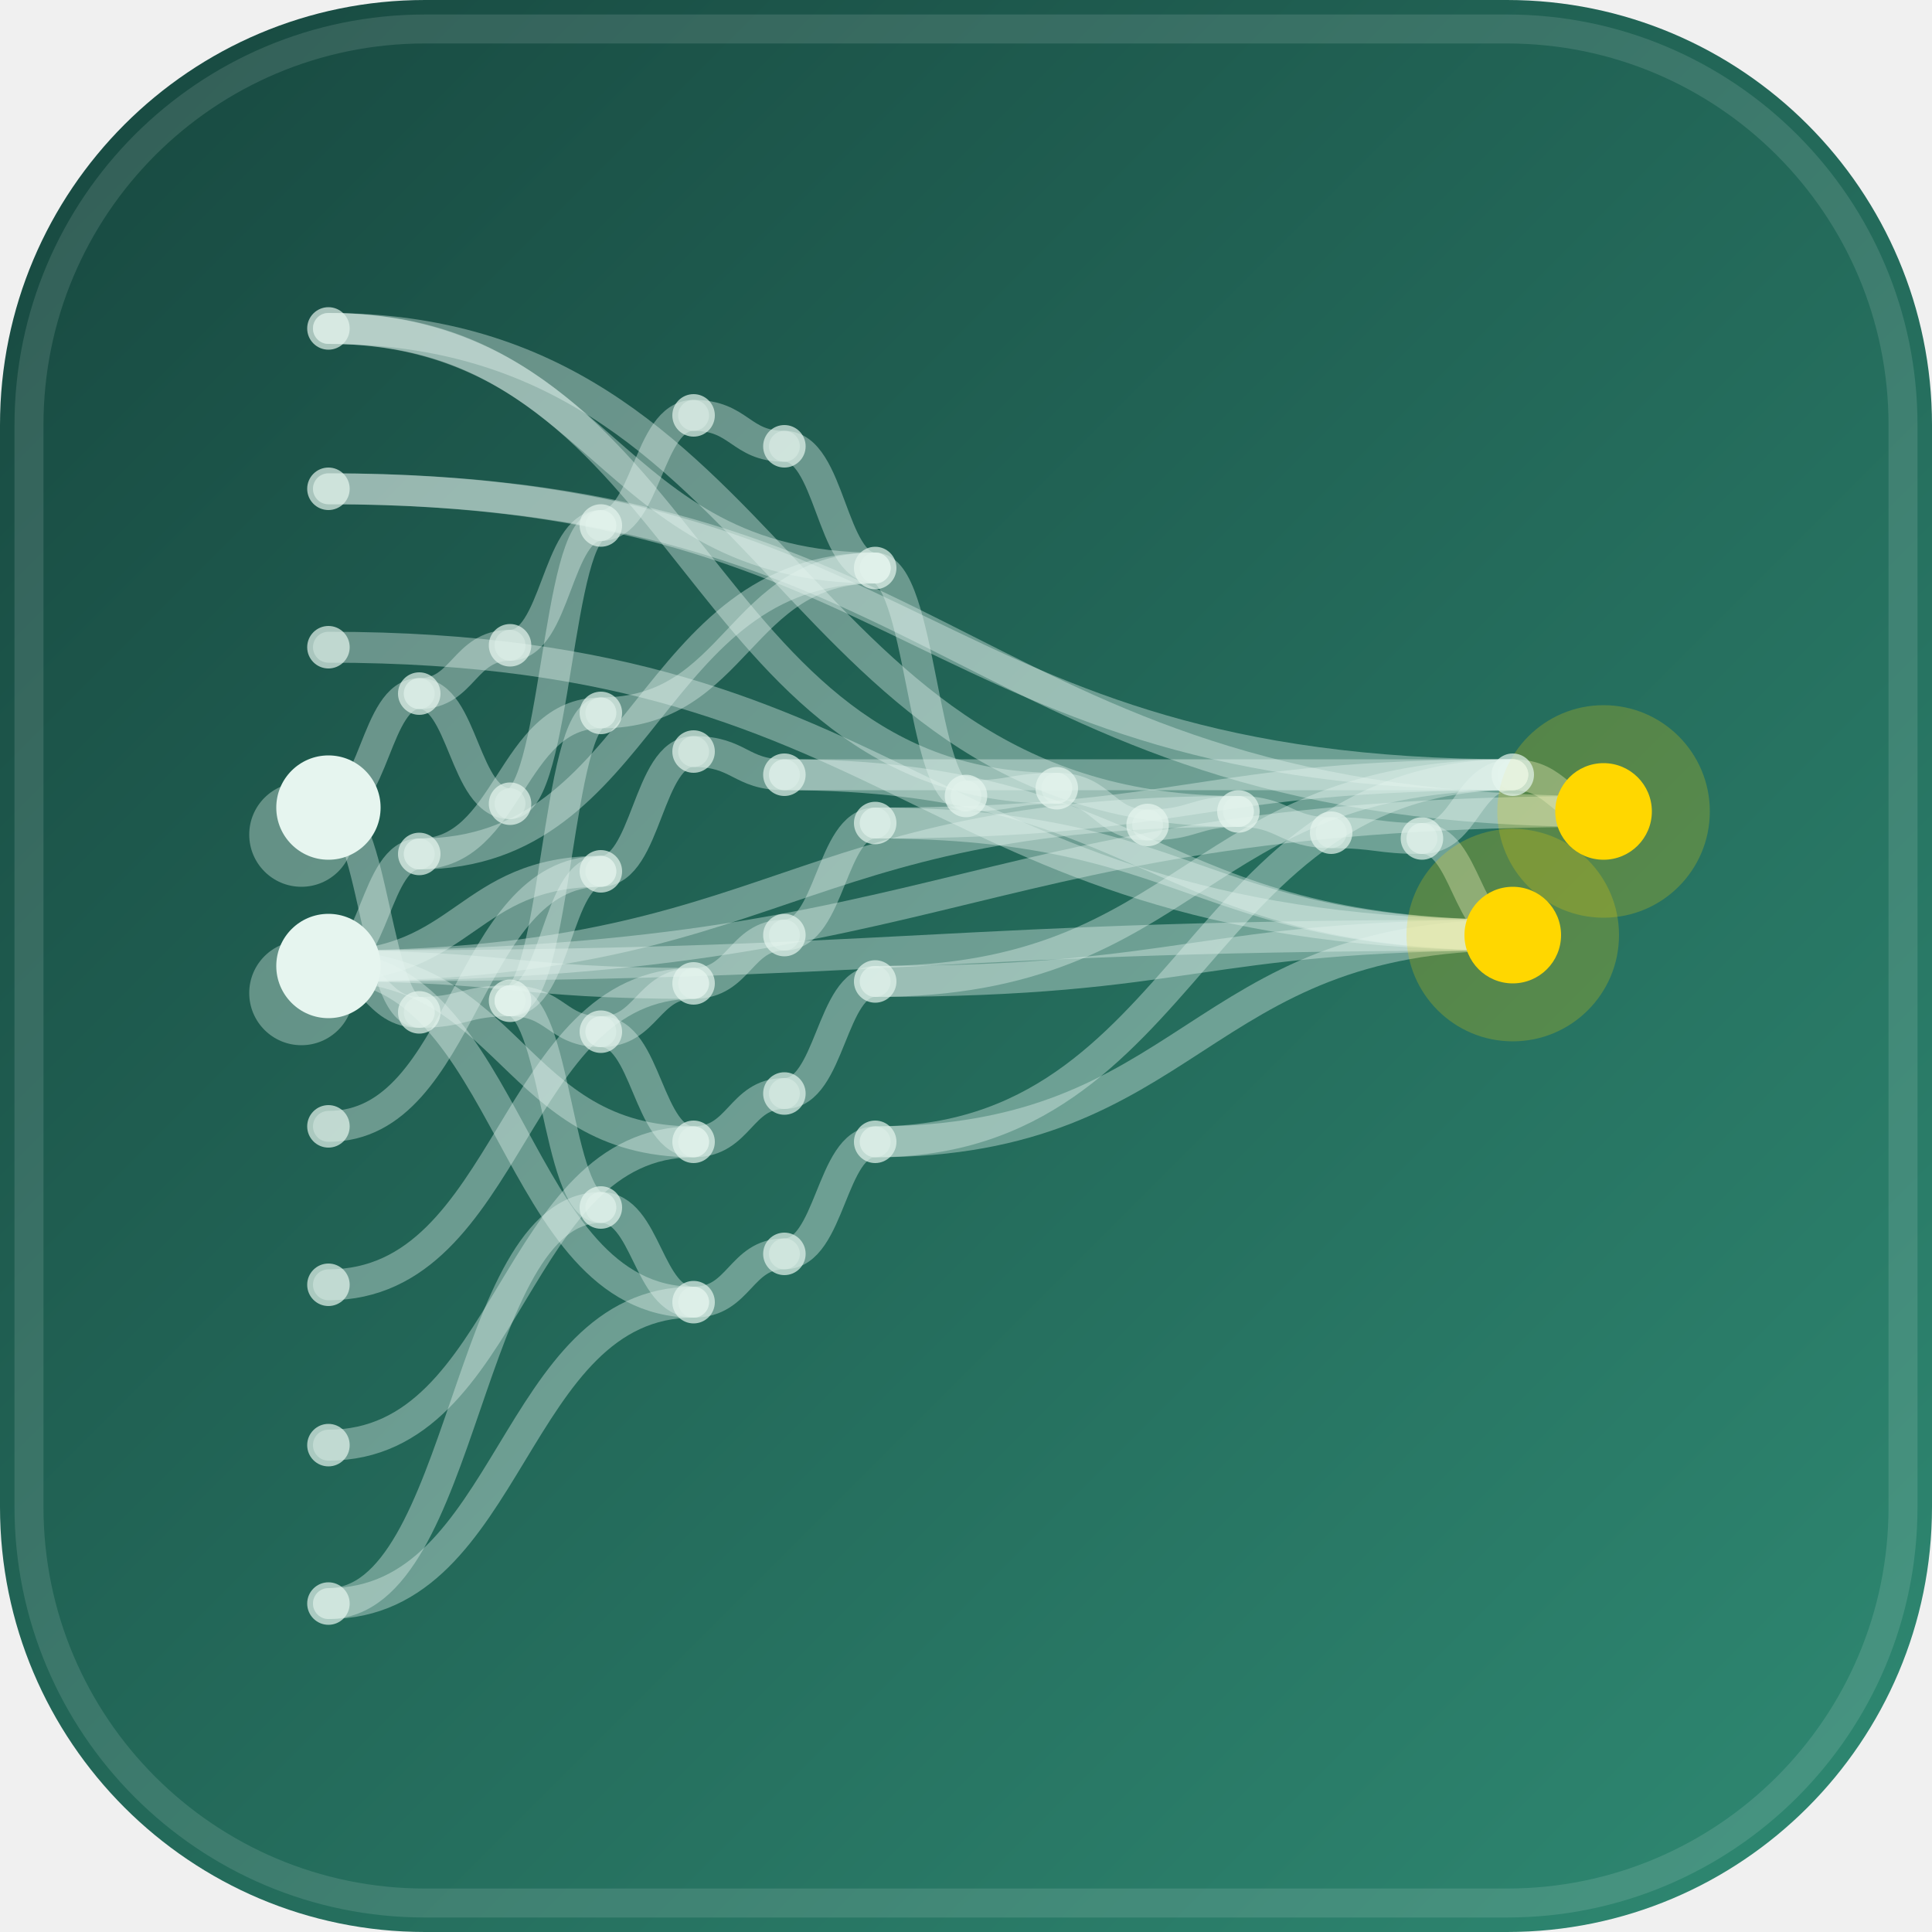
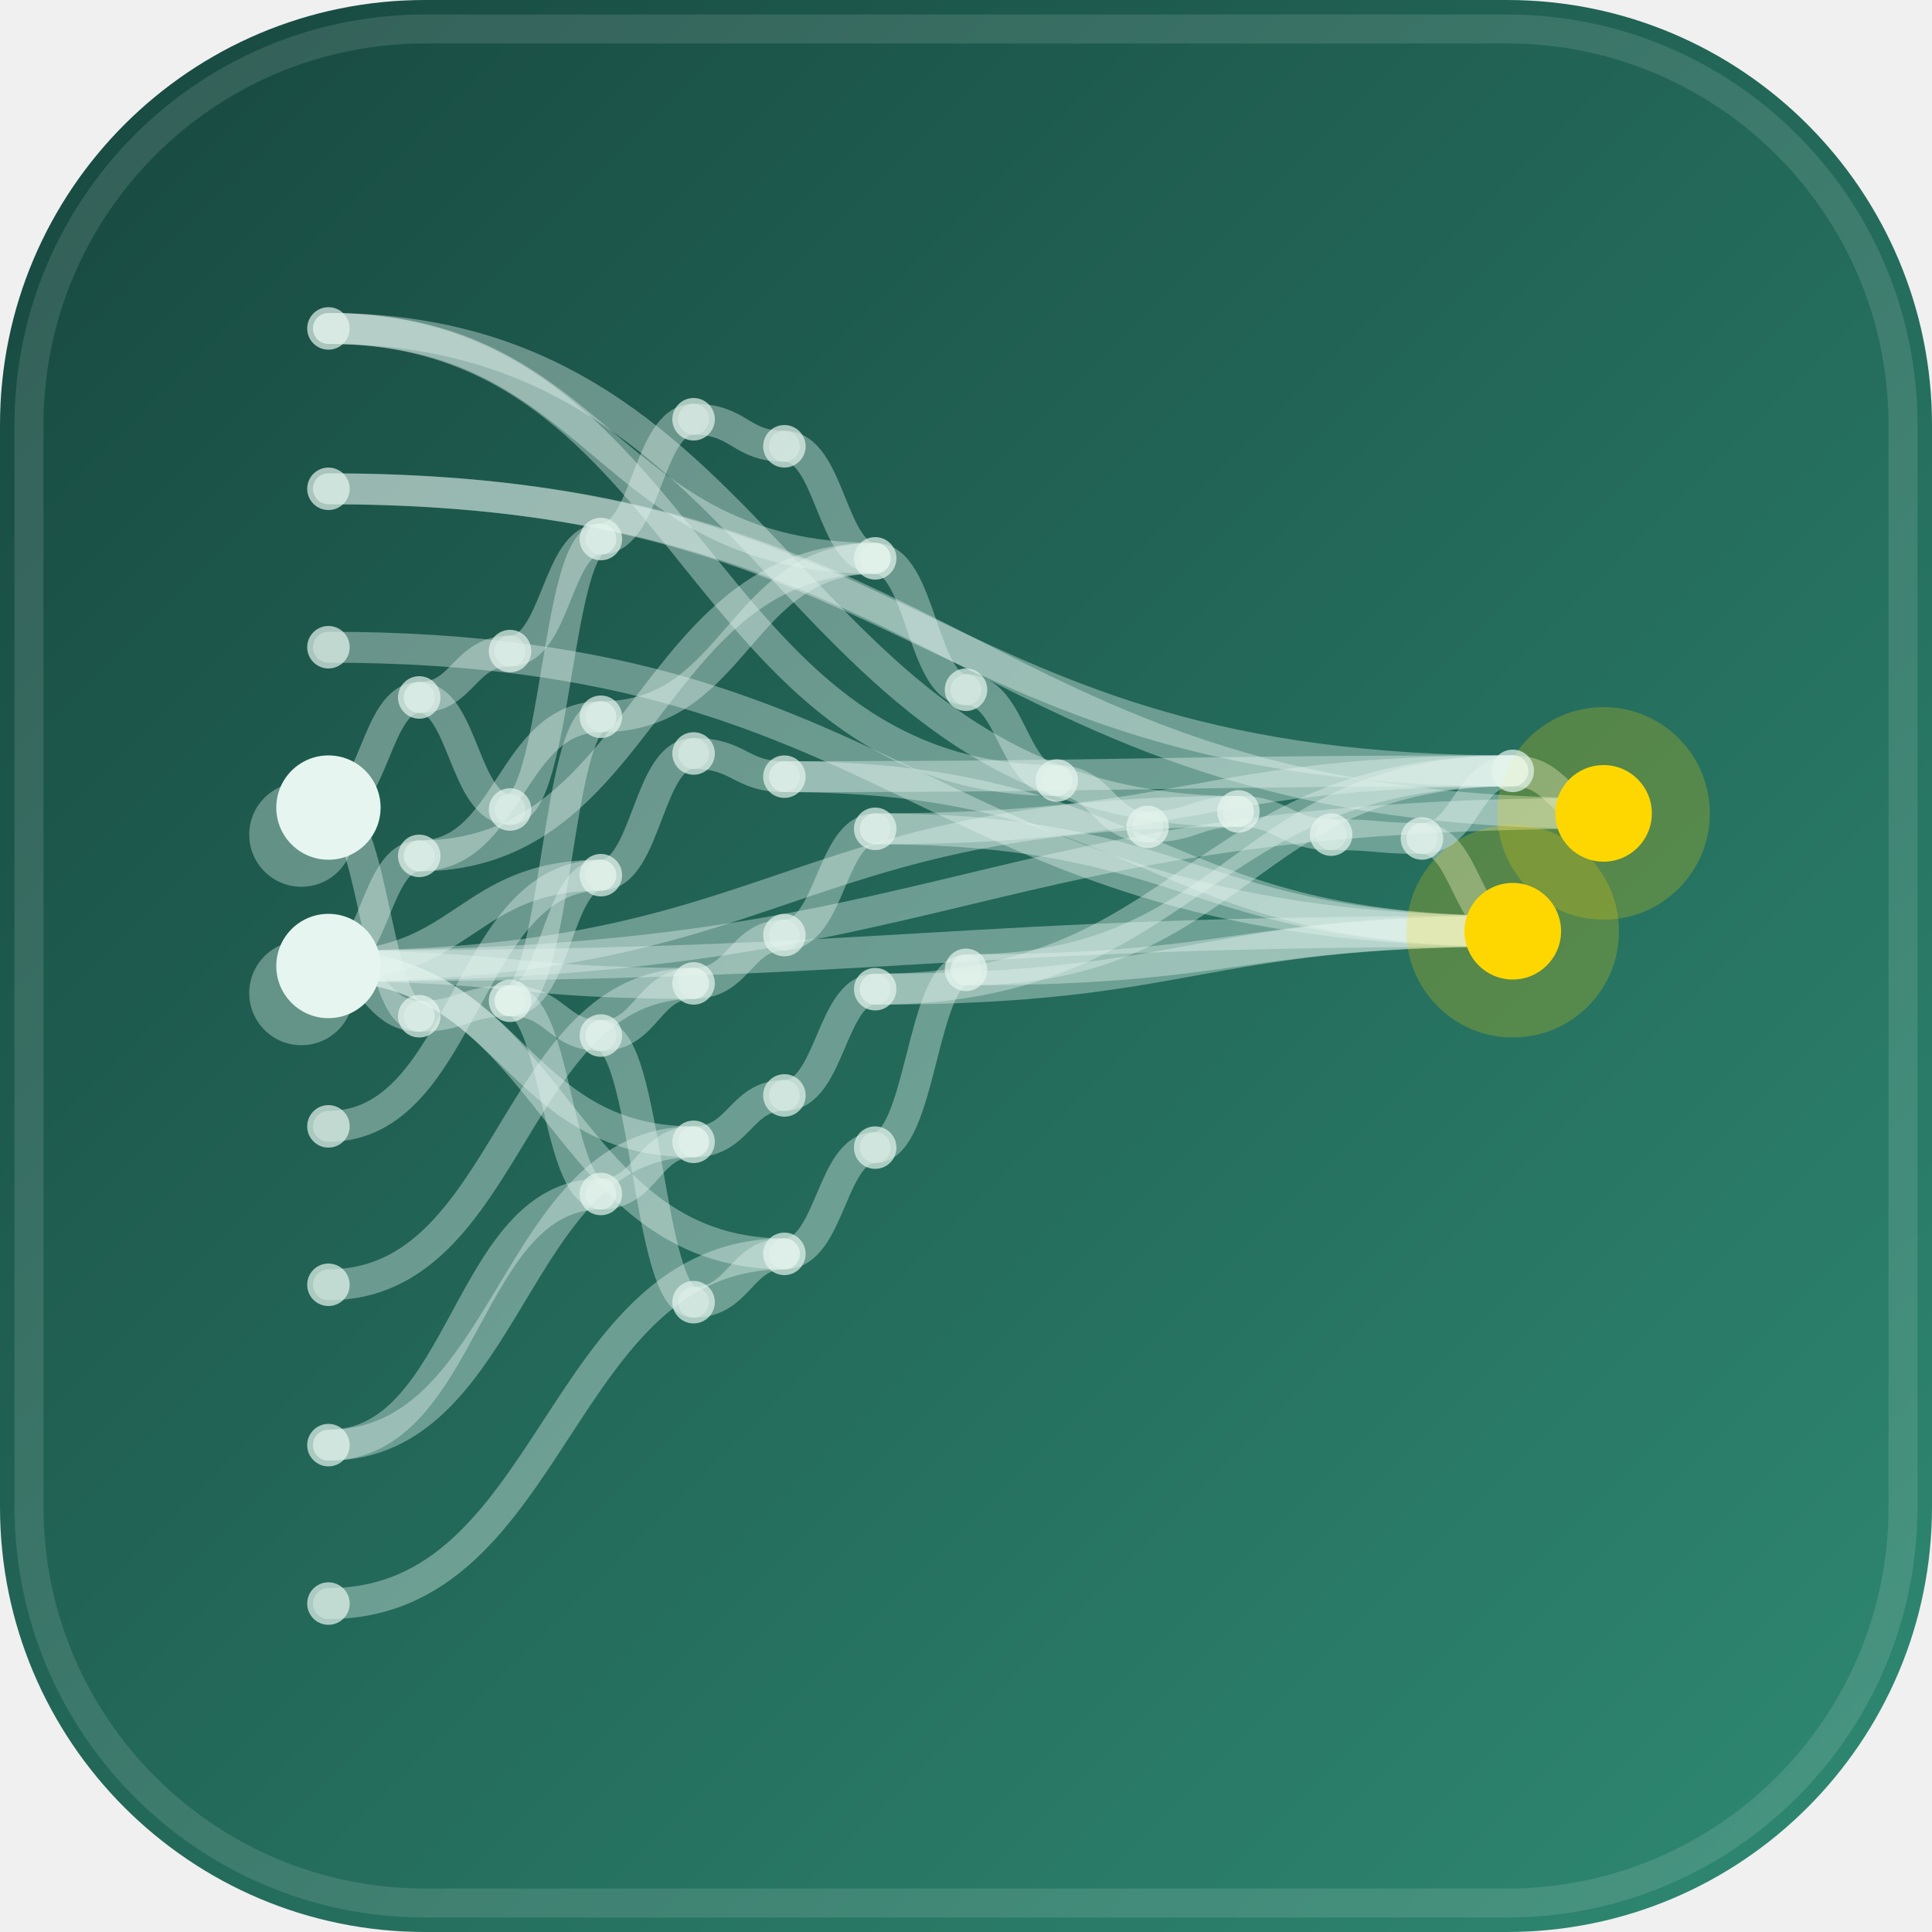
- <svg xmlns="http://www.w3.org/2000/svg" width="48" height="48" viewBox="0 0 100 100" role="img" aria-label="Single-sample binning: 43 steps, 15 stages deep, up to 9 in parallel, 2 outputs" class="workflow-glyph shrink-0">
+ <svg xmlns="http://www.w3.org/2000/svg" width="48" height="48" viewBox="0 0 100 100" role="img" aria-label="Single-sample binning: 44 steps, 15 stages deep, up to 9 in parallel, 2 outputs" class="workflow-glyph shrink-0">
  <defs>
    <linearGradient id="glyph-single-sample-binning-main" x1="0" y1="0" x2="1" y2="1">
      <stop offset="0" stop-color="#17473F" />
      <stop offset="1" stop-color="#2F8A73" />
    </linearGradient>
  </defs>
  <rect x="0" y="0" width="100" height="100" rx="22" fill="url(#glyph-single-sample-binning-main)" />
  <rect x="1.5" y="1.5" width="97" height="97" rx="20.5" fill="none" stroke="#ffffff" stroke-opacity="0.12" stroke-width="1.5" />
  <g fill="none" stroke="#E6F5EF" stroke-linecap="round" stroke-width="1.6" stroke-opacity="0.38">
-     <path d="M17 41.8C19.4 41.8 19.4 35.9 21.7 35.9" />
-     <path d="M21.7 35.9C24 35.9 24 33.4 26.4 33.4" />
-     <path d="M21.7 35.9C24 35.9 24 41.6 26.4 41.6" />
-     <path d="M26.4 33.4C28.8 33.4 28.8 27.2 31.1 27.2" />
-     <path d="M26.4 41.6C28.8 41.6 28.8 27.2 31.1 27.2" />
-     <path d="M31.1 27.2C33.5 27.2 33.5 21.5 35.9 21.5" />
-     <path d="M35.9 21.5C38.3 21.5 38.3 23.1 40.6 23.1" />
-     <path d="M17 41.8C19.4 41.8 19.4 52.4 21.7 52.4" />
-     <path d="M17 50C19.4 50 19.4 52.4 21.7 52.4" />
-     <path d="M21.7 52.4C24 52.4 24 51.8 26.4 51.8" />
-     <path d="M21.7 44.2C26.4 44.2 26.4 36.9 31.1 36.9" />
-     <path d="M26.4 51.8C28.8 51.8 28.8 36.9 31.1 36.9" />
-     <path d="M26.4 51.8C28.8 51.8 28.8 53.4 31.1 53.4" />
-     <path d="M26.4 51.8C28.8 51.8 28.8 62.5 31.1 62.5" />
-     <path d="M17 83C24.1 83 24.1 62.5 31.1 62.5" />
-     <path d="M17 50C19.4 50 19.4 44.2 21.7 44.2" />
-     <path d="M40.6 23.1C43 23.1 43 29.4 45.3 29.4" />
-     <path d="M21.7 44.2C33.5 44.2 33.5 29.4 45.3 29.4" />
-     <path d="M31.1 36.9C38.2 36.9 38.2 29.4 45.3 29.4" />
-     <path d="M17 17C31.2 17 31.2 29.4 45.3 29.4" />
-     <path d="M50 41.2C52.4 41.2 52.4 40.8 54.7 40.8" />
-     <path d="M17 17C35.9 17 35.9 40.8 54.7 40.8" />
-     <path d="M59.4 42.7C61.8 42.7 61.8 42 64.1 42" />
+     <path d="M17 41.8C19.4 41.8 19.4 36.1 21.7 36.1" />
+     <path d="M21.7 36.1C24 36.1 24 33.7 26.4 33.7" />
+     <path d="M21.7 36.1C24 36.1 24 41.9 26.4 41.9" />
+     <path d="M26.4 33.7C28.8 33.7 28.8 27.9 31.1 27.9" />
+     <path d="M26.4 41.9C28.8 41.9 28.8 27.9 31.1 27.9" />
+     <path d="M31.1 27.9C33.5 27.9 33.5 21.7 35.9 21.7" />
+     <path d="M35.9 21.7C38.3 21.7 38.3 23.1 40.6 23.1" />
+     <path d="M17 41.8C19.4 41.8 19.4 52.6 21.7 52.6" />
+     <path d="M17 50C19.4 50 19.4 52.6 21.7 52.6" />
+     <path d="M21.7 52.6C24 52.6 24 51.8 26.4 51.8" />
+     <path d="M21.7 44.3C26.4 44.3 26.4 37.1 31.1 37.1" />
+     <path d="M26.4 51.8C28.8 51.8 28.8 37.1 31.1 37.1" />
+     <path d="M26.4 51.8C28.8 51.8 28.8 53.6 31.1 53.6" />
+     <path d="M26.4 51.8C28.8 51.8 28.8 61.8 31.1 61.8" />
+     <path d="M17 74.8C24.1 74.8 24.1 61.8 31.1 61.8" />
+     <path d="M17 50C19.4 50 19.4 44.3 21.7 44.3" />
+     <path d="M40.6 23.1C43 23.1 43 28.9 45.3 28.9" />
+     <path d="M21.7 44.3C33.5 44.3 33.5 28.9 45.3 28.9" />
+     <path d="M31.1 37.1C38.2 37.1 38.2 28.9 45.3 28.9" />
+     <path d="M17 17C31.2 17 31.2 28.9 45.3 28.9" />
+     <path d="M50 35.7C52.4 35.7 52.4 40.4 54.7 40.4" />
+     <path d="M17 17C35.9 17 35.9 40.4 54.7 40.4" />
+     <path d="M59.4 42.8C61.8 42.8 61.8 42 64.1 42" />
    <path d="M17 50C40.6 50 40.6 42 64.1 42" />
    <path d="M17 17C40.6 17 40.6 42 64.1 42" />
-     <path d="M68.9 43.1C71.3 43.1 71.3 43.4 73.6 43.4" />
-     <path d="M45.3 29.4C47.7 29.4 47.7 41.2 50 41.2" />
-     <path d="M54.7 40.8C57.1 40.8 57.1 42.7 59.4 42.7" />
-     <path d="M64.1 42C66.5 42 66.5 43.1 68.9 43.1" />
-     <path d="M17 50C26.5 50 26.5 67.4 35.9 67.4" />
-     <path d="M31.1 62.5C33.5 62.5 33.5 67.4 35.9 67.4" />
-     <path d="M17 83C26.5 83 26.5 67.4 35.9 67.4" />
-     <path d="M35.9 67.4C38.3 67.4 38.3 64.9 40.6 64.9" />
-     <path d="M40.6 64.9C43 64.9 43 59.1 45.3 59.1" />
-     <path d="M26.4 51.8C28.8 51.8 28.8 45.1 31.1 45.1" />
-     <path d="M17 50C24.1 50 24.1 45.1 31.1 45.1" />
-     <path d="M17 58.3C24.1 58.3 24.1 45.1 31.1 45.1" />
-     <path d="M31.1 45.1C33.5 45.1 33.5 38.9 35.9 38.9" />
-     <path d="M35.9 38.9C38.3 38.9 38.3 40.1 40.6 40.1" />
-     <path d="M31.1 53.4C33.5 53.4 33.5 50.9 35.9 50.9" />
+     <path d="M68.9 43.2C71.3 43.2 71.3 43.4 73.6 43.4" />
+     <path d="M45.3 28.9C47.7 28.9 47.7 35.7 50 35.7" />
+     <path d="M54.7 40.4C57.1 40.4 57.1 42.8 59.4 42.8" />
+     <path d="M64.1 42C66.5 42 66.5 43.2 68.9 43.2" />
+     <path d="M17 50C26.5 50 26.5 59.1 35.9 59.1" />
+     <path d="M31.1 61.8C33.5 61.8 33.5 59.1 35.9 59.1" />
+     <path d="M17 74.8C26.5 74.8 26.5 59.1 35.9 59.1" />
+     <path d="M35.9 59.1C38.3 59.1 38.3 56.7 40.6 56.7" />
+     <path d="M40.6 56.7C43 56.7 43 51.2 45.3 51.2" />
+     <path d="M26.4 51.8C28.8 51.8 28.8 45.3 31.1 45.3" />
+     <path d="M17 50C24.1 50 24.1 45.3 31.1 45.3" />
+     <path d="M17 58.3C24.1 58.3 24.1 45.3 31.1 45.3" />
+     <path d="M31.1 45.3C33.5 45.3 33.5 39 35.9 39" />
+     <path d="M35.9 39C38.3 39 38.3 40.2 40.6 40.2" />
+     <path d="M31.1 53.6C33.5 53.6 33.5 50.9 35.9 50.9" />
    <path d="M17 50C26.5 50 26.5 50.9 35.9 50.9" />
    <path d="M17 66.5C26.5 66.5 26.5 50.9 35.9 50.9" />
    <path d="M35.9 50.9C38.3 50.9 38.3 48.4 40.6 48.4" />
-     <path d="M40.6 48.4C43 48.4 43 42.6 45.3 42.6" />
-     <path d="M31.1 53.4C33.5 53.4 33.5 59.1 35.9 59.1" />
-     <path d="M17 50C26.5 50 26.5 59.1 35.9 59.1" />
-     <path d="M17 74.8C26.5 74.8 26.5 59.1 35.9 59.1" />
-     <path d="M35.9 59.1C38.3 59.1 38.3 56.6 40.6 56.6" />
-     <path d="M40.6 56.6C43 56.6 43 50.8 45.3 50.8" />
-     <path d="M73.6 43.4C75.9 43.4 75.9 40.1 78.3 40.1" />
-     <path d="M45.3 59.1C61.8 59.1 61.8 40.1 78.3 40.1" />
-     <path d="M45.3 42.6C61.8 42.6 61.8 40.1 78.3 40.1" />
-     <path d="M45.3 50.8C61.8 50.8 61.8 40.1 78.3 40.1" />
-     <path d="M40.6 40.1C59.5 40.1 59.5 40.1 78.3 40.1" />
-     <path d="M17 25.3C47.7 25.3 47.7 40.1 78.3 40.1" />
-     <path d="M73.6 43.4C75.9 43.4 75.9 48.4 78.3 48.4" />
-     <path d="M45.3 59.1C61.8 59.1 61.8 48.4 78.3 48.4" />
-     <path d="M45.3 42.6C61.8 42.6 61.8 48.4 78.3 48.4" />
-     <path d="M45.3 50.8C61.8 50.8 61.8 48.4 78.3 48.4" />
-     <path d="M40.6 40.1C59.5 40.1 59.5 48.4 78.3 48.4" />
-     <path d="M17 50C47.7 50 47.7 48.4 78.3 48.4" />
-     <path d="M17 33.5C47.7 33.5 47.7 48.4 78.3 48.4" />
-     <path d="M78.3 40.1C80.7 40.1 80.7 42 83 42" />
-     <path d="M17 50C50 50 50 42 83 42" />
-     <path d="M17 25.3C50 25.3 50 42 83 42" />
+     <path d="M40.6 48.4C43 48.4 43 42.9 45.3 42.9" />
+     <path d="M35.9 67.4C38.3 67.4 38.3 64.9 40.6 64.9" />
+     <path d="M17 50C28.8 50 28.8 64.9 40.6 64.9" />
+     <path d="M17 83C28.8 83 28.8 64.9 40.6 64.9" />
+     <path d="M40.6 64.9C43 64.9 43 59.4 45.3 59.4" />
+     <path d="M45.3 59.4C47.7 59.4 47.7 50.2 50 50.2" />
+     <path d="M73.6 43.4C75.9 43.4 75.9 39.9 78.3 39.9" />
+     <path d="M45.3 51.2C61.8 51.2 61.8 39.9 78.3 39.9" />
+     <path d="M45.3 42.9C61.8 42.9 61.8 39.9 78.3 39.9" />
+     <path d="M50 50.2C64.2 50.2 64.2 39.9 78.3 39.9" />
+     <path d="M40.6 40.2C59.5 40.2 59.5 39.9 78.3 39.9" />
+     <path d="M17 25.3C47.7 25.3 47.7 39.9 78.3 39.9" />
+     <path d="M73.6 43.4C75.9 43.4 75.9 48.2 78.3 48.2" />
+     <path d="M45.3 51.2C61.8 51.2 61.8 48.2 78.3 48.2" />
+     <path d="M45.3 42.9C61.8 42.9 61.8 48.2 78.3 48.2" />
+     <path d="M50 50.2C64.2 50.2 64.2 48.2 78.3 48.2" />
+     <path d="M40.6 40.2C59.5 40.2 59.5 48.2 78.3 48.2" />
+     <path d="M17 50C47.7 50 47.7 48.2 78.3 48.2" />
+     <path d="M17 33.5C47.7 33.5 47.7 48.2 78.3 48.2" />
+     <path d="M78.3 39.9C80.7 39.9 80.7 42.1 83 42.1" />
+     <path d="M17 50C50 50 50 42.1 83 42.1" />
+     <path d="M17 25.3C50 25.3 50 42.1 83 42.1" />
+     <path d="M31.1 53.6C33.5 53.6 33.5 67.4 35.9 67.4" />
  </g>
-   <circle cx="78.3" cy="48.4" r="5.5" fill="#FFD700" fill-opacity="0.22" />
-   <circle cx="83" cy="42" r="5.5" fill="#FFD700" fill-opacity="0.22" />
+   <circle cx="78.3" cy="48.2" r="5.5" fill="#FFD700" fill-opacity="0.22" />
+   <circle cx="83" cy="42.1" r="5.5" fill="#FFD700" fill-opacity="0.22" />
  <g fill="#E6F5EF" fill-opacity="0.7">
-     <circle cx="17" cy="83" r="1.1" />
+     <circle cx="17" cy="74.8" r="1.1" />
    <circle cx="17" cy="58.3" r="1.1" />
    <circle cx="17" cy="17" r="1.1" />
    <circle cx="17" cy="66.5" r="1.1" />
-     <circle cx="17" cy="74.8" r="1.1" />
-     <circle cx="21.7" cy="35.9" r="1.1" />
-     <circle cx="26.4" cy="33.4" r="1.1" />
-     <circle cx="26.4" cy="41.6" r="1.1" />
-     <circle cx="31.1" cy="27.2" r="1.1" />
-     <circle cx="35.9" cy="21.5" r="1.1" />
+     <circle cx="17" cy="83" r="1.1" />
+     <circle cx="21.7" cy="36.1" r="1.1" />
+     <circle cx="26.4" cy="33.7" r="1.1" />
+     <circle cx="26.4" cy="41.9" r="1.1" />
+     <circle cx="31.1" cy="27.9" r="1.1" />
+     <circle cx="35.9" cy="21.7" r="1.1" />
    <circle cx="40.6" cy="23.1" r="1.1" />
-     <circle cx="21.7" cy="52.4" r="1.1" />
+     <circle cx="21.7" cy="52.6" r="1.1" />
    <circle cx="26.4" cy="51.8" r="1.1" />
-     <circle cx="31.1" cy="36.9" r="1.1" />
-     <circle cx="31.1" cy="53.4" r="1.1" />
-     <circle cx="31.1" cy="62.5" r="1.1" />
-     <circle cx="21.7" cy="44.2" r="1.1" />
-     <circle cx="45.3" cy="29.4" r="1.1" />
-     <circle cx="54.7" cy="40.8" r="1.1" />
+     <circle cx="31.1" cy="37.1" r="1.1" />
+     <circle cx="31.1" cy="53.6" r="1.1" />
+     <circle cx="31.1" cy="61.8" r="1.1" />
+     <circle cx="21.7" cy="44.3" r="1.1" />
+     <circle cx="45.3" cy="28.9" r="1.1" />
+     <circle cx="54.7" cy="40.4" r="1.1" />
    <circle cx="64.1" cy="42" r="1.1" />
    <circle cx="73.6" cy="43.4" r="1.1" />
-     <circle cx="50" cy="41.2" r="1.1" />
-     <circle cx="59.4" cy="42.7" r="1.1" />
-     <circle cx="68.9" cy="43.1" r="1.1" />
-     <circle cx="35.9" cy="67.4" r="1.1" />
-     <circle cx="40.6" cy="64.9" r="1.1" />
-     <circle cx="45.3" cy="59.1" r="1.1" />
-     <circle cx="31.1" cy="45.1" r="1.1" />
-     <circle cx="35.9" cy="38.9" r="1.1" />
-     <circle cx="40.6" cy="40.1" r="1.1" />
+     <circle cx="50" cy="35.7" r="1.1" />
+     <circle cx="59.4" cy="42.8" r="1.1" />
+     <circle cx="68.9" cy="43.2" r="1.1" />
+     <circle cx="35.9" cy="59.1" r="1.1" />
+     <circle cx="40.6" cy="56.7" r="1.1" />
+     <circle cx="45.3" cy="51.2" r="1.1" />
+     <circle cx="31.1" cy="45.3" r="1.1" />
+     <circle cx="35.9" cy="39" r="1.1" />
+     <circle cx="40.6" cy="40.2" r="1.1" />
    <circle cx="35.9" cy="50.9" r="1.1" />
    <circle cx="40.6" cy="48.4" r="1.1" />
-     <circle cx="45.3" cy="42.6" r="1.1" />
-     <circle cx="35.9" cy="59.1" r="1.1" />
-     <circle cx="40.6" cy="56.6" r="1.1" />
-     <circle cx="45.3" cy="50.8" r="1.1" />
+     <circle cx="45.3" cy="42.9" r="1.1" />
+     <circle cx="40.6" cy="64.9" r="1.1" />
+     <circle cx="45.3" cy="59.4" r="1.1" />
+     <circle cx="50" cy="50.2" r="1.1" />
    <circle cx="17" cy="33.5" r="1.1" />
    <circle cx="17" cy="25.3" r="1.1" />
-     <circle cx="78.3" cy="40.1" r="1.1" />
+     <circle cx="78.3" cy="39.9" r="1.1" />
+     <circle cx="35.9" cy="67.4" r="1.1" />
  </g>
  <g fill="#E6F5EF">
    <g>
      <circle cx="15.6" cy="51.4" r="2.7" fill-opacity="0.35" />
      <circle cx="17" cy="50" r="2.7" />
    </g>
    <g>
      <circle cx="15.6" cy="43.2" r="2.7" fill-opacity="0.35" />
      <circle cx="17" cy="41.8" r="2.7" />
    </g>
  </g>
  <g fill="#FFD700">
-     <circle cx="78.3" cy="48.4" r="2.5" />
-     <circle cx="83" cy="42" r="2.5" />
+     <circle cx="78.3" cy="48.2" r="2.5" />
+     <circle cx="83" cy="42.1" r="2.5" />
  </g>
</svg>
